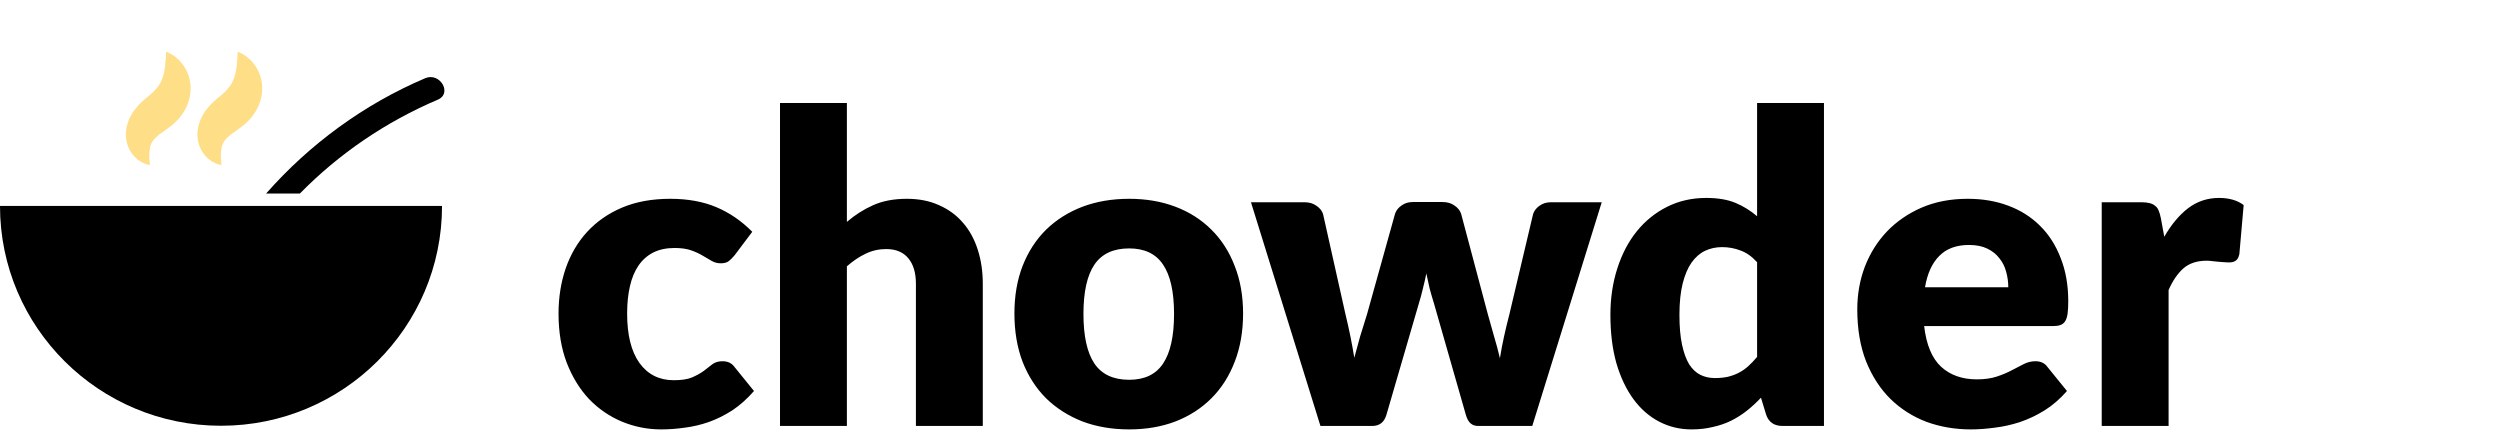
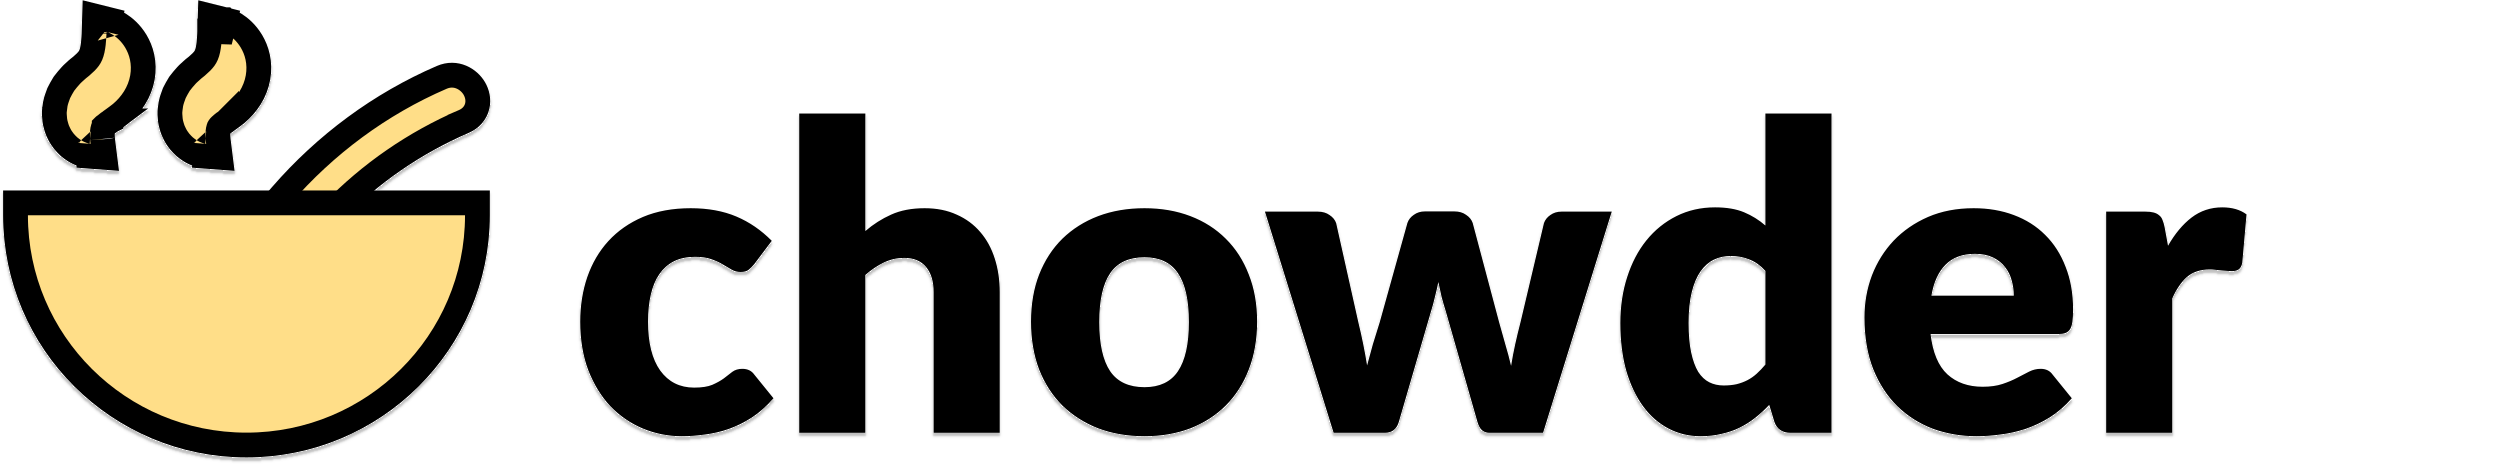
- <svg xmlns="http://www.w3.org/2000/svg" width="3187" height="548" viewBox="0 0 3187 548" fill="none">
-   <path d="M542.123 99.679C464.029 132.906 394.9 183.556 339.231 246.705H382.285C432.182 195.857 492.037 155.164 558.19 127.02C577.015 119.012 560.779 91.744 542.123 99.679Z" fill="black" />
-   <path d="M325.767 262.536H0C0 417.293 126.145 542.75 281.751 542.75C437.356 542.75 563.5 417.294 563.5 262.536H367.397H325.767Z" fill="black" />
-   <path d="M192.179 185.054C192.479 184.363 192.654 183.715 192.88 183.071C193.125 182.432 193.564 181.837 193.876 181.254C194.284 180.681 194.37 180.108 194.863 179.597C195.309 179.084 195.668 178.591 196.022 178.119C196.312 177.644 196.754 177.188 197.247 176.76C197.712 176.333 198.103 175.909 198.457 175.487C199.4 174.651 200.494 173.841 201.25 172.98C202.51 172.135 203.583 171.233 204.58 170.314C205.751 169.69 206.754 169.012 207.623 168.205C207.712 168.078 208.349 167.644 208.872 167.275L210.46 166.151C211.53 165.41 212.571 164.628 213.612 163.846L215.945 162.117L220.014 158.991C225.328 154.504 230.285 149.052 234.229 142.735C238.19 136.444 240.994 129.254 242.227 122.124C243.494 114.99 243.21 108.027 241.915 101.973C240.647 95.891 238.317 90.711 235.796 86.417C230.619 77.827 224.36 72.745 219.662 69.791C217.344 68.287 215.214 67.416 213.88 66.796C212.492 66.204 211.673 66 211.673 66C211.673 66 211.648 66.796 211.604 68.29C211.619 69.709 211.406 71.877 211.304 74.366C211.009 79.381 210.463 86.182 209.012 92.809C208.331 96.111 207.287 99.363 206.067 102.244C204.832 105.145 203.364 107.658 201.753 109.871C200.132 112.092 198.381 114.061 196.373 116.135C194.358 118.196 192.024 120.333 189.343 122.587L187.226 124.281L186.701 124.711L186.571 124.819L185.377 125.746L185.285 125.829L184.919 126.155L183.455 127.449C182.478 128.311 181.503 129.172 180.563 130.068L179.143 131.395C178.666 131.844 178.261 132.183 177.514 133.041C174.84 135.957 172.324 138.978 170.02 142.008C168.068 145.171 166.302 148.356 164.725 151.504C164.025 153.251 163.417 155.031 162.846 156.772C162.299 158.545 161.666 160.166 161.372 162.009C161.066 163.846 160.805 165.657 160.627 167.436C160.541 168.317 160.456 169.194 160.369 170.064C160.321 170.939 160.413 171.844 160.445 172.715C160.607 176.22 160.907 179.526 161.9 182.571C162.357 184.088 162.727 185.582 163.291 186.947C163.898 188.299 164.453 189.614 165.121 190.842C166.321 193.359 167.938 195.379 169.355 197.305C170.89 199.157 172.466 200.706 173.962 202.102C175.595 203.388 177.022 204.572 178.502 205.496C180.018 206.389 181.326 207.199 182.638 207.789C185.182 209.029 187.424 209.602 188.843 210.017C190.319 210.391 191.158 210.454 191.158 210.454C191.158 210.454 191.059 209.662 190.875 208.181C190.655 206.778 190.578 204.606 190.4 202.174C190.368 200.978 190.334 199.648 190.292 198.204C190.34 196.858 190.391 195.402 190.445 193.847C190.759 190.854 191.158 187.799 192.179 185.054Z" fill="#FFDE88" />
-   <path d="M283.438 185.054C283.737 184.363 283.913 183.715 284.138 183.071C284.386 182.432 284.823 181.837 285.134 181.254C285.543 180.681 285.628 180.108 286.121 179.597C286.567 179.084 286.925 178.591 287.279 178.119C287.569 177.644 288.011 177.188 288.505 176.76C288.97 176.333 289.362 175.909 289.716 175.487C290.656 174.651 291.752 173.841 292.508 172.98C293.768 172.135 294.841 171.233 295.837 170.314C297.009 169.69 298.013 169.012 298.881 168.205C298.97 168.078 299.606 167.644 300.128 167.275L301.717 166.151C302.787 165.41 303.828 164.628 304.868 163.846L307.203 162.117L311.271 158.991C316.584 154.504 321.541 149.052 325.485 142.735C329.446 136.444 332.252 129.254 333.483 122.124C334.752 114.99 334.467 108.027 333.17 101.973C331.904 95.891 329.574 90.711 327.052 86.417C321.876 77.827 315.618 72.745 310.921 69.791C308.602 68.287 306.474 67.416 305.138 66.796C303.75 66.204 302.933 66 302.933 66C302.933 66 302.907 66.796 302.862 68.29C302.879 69.709 302.666 71.877 302.564 74.366C302.267 79.381 301.722 86.182 300.272 92.809C299.591 96.111 298.547 99.363 297.327 102.244C296.091 105.145 294.624 107.658 293.014 109.871C291.392 112.092 289.643 114.061 287.633 116.135C285.617 118.196 283.284 120.333 280.604 122.587L278.487 124.281L277.961 124.711L277.831 124.819L276.638 125.746L276.546 125.829L276.18 126.155L274.715 127.449C273.738 128.311 272.764 129.172 271.825 130.068L270.405 131.395C269.927 131.844 269.523 132.183 268.775 133.041C266.101 135.957 263.585 138.978 261.281 142.008C259.329 145.171 257.562 148.356 255.986 151.504C255.286 153.251 254.677 155.031 254.108 156.772C253.561 158.545 252.927 160.166 252.634 162.009C252.328 163.846 252.068 165.657 251.889 167.436C251.803 168.317 251.717 169.194 251.631 170.064C251.583 170.939 251.676 171.844 251.707 172.715C251.869 176.22 252.169 179.526 253.161 182.571C253.62 184.088 253.99 185.582 254.552 186.947C255.16 188.299 255.715 189.614 256.382 190.842C257.586 193.359 259.2 195.379 260.617 197.305C262.151 199.157 263.728 200.706 265.224 202.102C266.857 203.388 268.284 204.572 269.764 205.496C271.28 206.389 272.588 207.199 273.9 207.789C276.443 209.029 278.684 209.602 280.105 210.017C281.582 210.391 282.42 210.454 282.42 210.454C282.42 210.454 282.321 209.662 282.137 208.181C281.917 206.778 281.84 204.606 281.662 202.174C281.631 200.978 281.596 199.648 281.554 198.204C281.602 196.858 281.653 195.402 281.707 193.847C282.018 190.854 282.413 187.799 283.438 185.054Z" fill="#FFDE88" />
-   <path d="M936.425 325.475C933.858 328.592 931.383 331.067 929 332.9C926.617 334.733 923.225 335.65 918.825 335.65C914.608 335.65 910.758 334.642 907.275 332.625C903.975 330.608 900.217 328.408 896 326.025C891.783 323.458 886.833 321.167 881.15 319.15C875.467 317.133 868.408 316.125 859.975 316.125C849.525 316.125 840.45 318.05 832.75 321.9C825.233 325.75 819 331.25 814.05 338.4C809.1 345.55 805.433 354.35 803.05 364.8C800.667 375.067 799.475 386.708 799.475 399.725C799.475 427.042 804.7 448.033 815.15 462.7C825.783 477.367 840.358 484.7 858.875 484.7C868.775 484.7 876.567 483.508 882.25 481.125C888.117 478.558 893.067 475.808 897.1 472.875C901.133 469.758 904.8 466.917 908.1 464.35C911.583 461.783 915.892 460.5 921.025 460.5C927.808 460.5 932.942 462.975 936.425 467.925L961.175 498.45C952.375 508.533 943.117 516.783 933.4 523.2C923.683 529.433 913.692 534.383 903.425 538.05C893.342 541.533 883.167 543.917 872.9 545.2C862.633 546.667 852.642 547.4 842.925 547.4C825.508 547.4 808.825 544.1 792.875 537.5C777.108 530.9 763.175 521.367 751.075 508.9C739.158 496.25 729.625 480.758 722.475 462.425C715.508 444.092 712.025 423.192 712.025 399.725C712.025 379.192 715.05 360.033 721.1 342.25C727.333 324.283 736.408 308.792 748.325 295.775C760.425 282.575 775.275 272.217 792.875 264.7C810.658 257.183 831.192 253.425 854.475 253.425C876.842 253.425 896.458 257 913.325 264.15C930.192 271.3 945.408 281.75 958.975 295.5L936.425 325.475ZM1079.61 282.85C1089.87 274.05 1100.96 266.992 1112.88 261.675C1124.98 256.175 1139.37 253.425 1156.06 253.425C1171.64 253.425 1185.39 256.175 1197.31 261.675C1209.41 266.992 1219.58 274.508 1227.83 284.225C1236.08 293.758 1242.31 305.217 1246.53 318.6C1250.75 331.8 1252.86 346.192 1252.86 361.775V543H1167.61V361.775C1167.61 347.842 1164.4 337.025 1157.98 329.325C1151.56 321.442 1142.12 317.5 1129.66 317.5C1120.31 317.5 1111.51 319.517 1103.26 323.55C1095.19 327.4 1087.31 332.717 1079.61 339.5V543H994.355V131.325H1079.61V282.85ZM1439.48 253.425C1461.11 253.425 1480.82 256.817 1498.6 263.6C1516.39 270.383 1531.6 280.1 1544.25 292.75C1557.09 305.4 1566.99 320.8 1573.95 338.95C1581.1 356.917 1584.68 377.175 1584.68 399.725C1584.68 422.458 1581.1 442.992 1573.95 461.325C1566.99 479.475 1557.09 494.967 1544.25 507.8C1531.6 520.45 1516.39 530.258 1498.6 537.225C1480.82 544.008 1461.11 547.4 1439.48 547.4C1417.66 547.4 1397.77 544.008 1379.8 537.225C1362.02 530.258 1346.62 520.45 1333.6 507.8C1320.77 494.967 1310.78 479.475 1303.63 461.325C1296.66 442.992 1293.18 422.458 1293.18 399.725C1293.18 377.175 1296.66 356.917 1303.63 338.95C1310.78 320.8 1320.77 305.4 1333.6 292.75C1346.62 280.1 1362.02 270.383 1379.8 263.6C1397.77 256.817 1417.66 253.425 1439.48 253.425ZM1439.48 484.15C1459.09 484.15 1473.49 477.275 1482.65 463.525C1492 449.592 1496.68 428.508 1496.68 400.275C1496.68 372.042 1492 351.05 1482.65 337.3C1473.49 323.55 1459.09 316.675 1439.48 316.675C1419.31 316.675 1404.55 323.55 1395.2 337.3C1385.85 351.05 1381.18 372.042 1381.18 400.275C1381.18 428.508 1385.85 449.592 1395.2 463.525C1404.55 477.275 1419.31 484.15 1439.48 484.15ZM2041.89 257.825L1953.34 543H1884.04C1880.37 543 1877.25 541.9 1874.69 539.7C1872.12 537.5 1870.1 533.833 1868.64 528.7L1827.94 386.525C1825.92 380.108 1824.09 373.783 1822.44 367.55C1820.97 361.317 1819.59 354.992 1818.31 348.575C1817.03 354.992 1815.56 361.408 1813.91 367.825C1812.44 374.242 1810.7 380.658 1808.69 387.075L1767.44 528.7C1764.69 538.233 1758.64 543 1749.29 543H1683.29L1594.74 257.825H1662.94C1668.99 257.825 1674.03 259.292 1678.06 262.225C1682.28 264.975 1685.12 268.458 1686.59 272.675L1715.19 400.55C1717.57 410.267 1719.68 419.708 1721.51 428.875C1723.34 437.858 1724.99 446.933 1726.46 456.1C1728.84 446.933 1731.32 437.858 1733.89 428.875C1736.64 419.708 1739.57 410.267 1742.69 400.55L1778.44 272.4C1779.9 268.183 1782.65 264.7 1786.69 261.95C1790.72 259.017 1795.49 257.55 1800.99 257.55H1838.94C1844.99 257.55 1850.03 259.017 1854.06 261.95C1858.28 264.7 1861.12 268.183 1862.59 272.4L1896.69 400.55C1899.44 410.267 1902.09 419.708 1904.66 428.875C1907.41 438.042 1909.89 447.3 1912.09 456.65C1913.55 447.483 1915.29 438.317 1917.31 429.15C1919.33 419.983 1921.62 410.45 1924.19 400.55L1954.44 272.675C1955.9 268.458 1958.65 264.975 1962.69 262.225C1966.72 259.292 1971.49 257.825 1976.99 257.825H2041.89ZM2239.94 334.275C2233.52 327.125 2226.55 322.175 2219.04 319.425C2211.52 316.492 2203.64 315.025 2195.39 315.025C2187.5 315.025 2180.26 316.583 2173.66 319.7C2167.06 322.817 2161.29 327.858 2156.34 334.825C2151.57 341.608 2147.81 350.5 2145.06 361.5C2142.31 372.5 2140.94 385.792 2140.94 401.375C2140.94 416.408 2142.04 429.058 2144.24 439.325C2146.44 449.592 2149.46 457.933 2153.31 464.35C2157.35 470.583 2162.11 475.075 2167.61 477.825C2173.11 480.575 2179.25 481.95 2186.04 481.95C2192.27 481.95 2197.86 481.4 2202.81 480.3C2207.95 479.017 2212.62 477.275 2216.84 475.075C2221.05 472.875 2225 470.125 2228.66 466.825C2232.51 463.342 2236.27 459.4 2239.94 455V334.275ZM2325.19 131.325V543H2272.39C2261.75 543 2254.79 538.233 2251.49 528.7L2244.89 506.975C2239.2 513.025 2233.25 518.525 2227.01 523.475C2220.78 528.425 2214 532.733 2206.66 536.4C2199.51 539.883 2191.72 542.542 2183.29 544.375C2175.04 546.392 2166.05 547.4 2156.34 547.4C2141.49 547.4 2127.74 544.1 2115.09 537.5C2102.44 530.9 2091.53 521.367 2082.36 508.9C2073.2 496.433 2065.95 481.217 2060.64 463.25C2055.5 445.1 2052.94 424.475 2052.94 401.375C2052.94 380.108 2055.87 360.4 2061.74 342.25C2067.6 323.917 2075.85 308.15 2086.49 294.95C2097.3 281.567 2110.23 271.117 2125.26 263.6C2140.3 256.083 2156.89 252.325 2175.04 252.325C2189.89 252.325 2202.35 254.433 2212.44 258.65C2222.52 262.867 2231.69 268.55 2239.94 275.7V131.325H2325.19ZM2560.16 366.175C2560.16 359.392 2559.24 352.792 2557.41 346.375C2555.76 339.958 2552.92 334.275 2548.88 329.325C2545.03 324.192 2539.9 320.067 2533.48 316.95C2527.07 313.833 2519.27 312.275 2510.11 312.275C2493.97 312.275 2481.32 316.95 2472.16 326.3C2462.99 335.467 2456.94 348.758 2454.01 366.175H2560.16ZM2452.91 415.675C2455.66 439.508 2462.9 456.833 2474.63 467.65C2486.37 478.283 2501.49 483.6 2520.01 483.6C2529.91 483.6 2538.43 482.408 2545.58 480.025C2552.73 477.642 2559.06 474.983 2564.56 472.05C2570.24 469.117 2575.37 466.458 2579.96 464.075C2584.72 461.692 2589.67 460.5 2594.81 460.5C2601.59 460.5 2606.72 462.975 2610.21 467.925L2634.96 498.45C2626.16 508.533 2616.62 516.783 2606.36 523.2C2596.27 529.433 2585.82 534.383 2575.01 538.05C2564.37 541.533 2553.65 543.917 2542.83 545.2C2532.2 546.667 2522.02 547.4 2512.31 547.4C2492.32 547.4 2473.53 544.192 2455.93 537.775C2438.52 531.175 2423.21 521.458 2410.01 508.625C2396.99 495.792 2386.63 479.842 2378.93 460.775C2371.42 441.708 2367.66 419.525 2367.66 394.225C2367.66 375.158 2370.87 357.1 2377.28 340.05C2383.88 323 2393.23 308.058 2405.33 295.225C2417.62 282.392 2432.37 272.217 2449.61 264.7C2467.02 257.183 2486.64 253.425 2508.46 253.425C2527.34 253.425 2544.57 256.358 2560.16 262.225C2575.92 268.092 2589.4 276.617 2600.58 287.8C2611.95 298.983 2620.75 312.733 2626.98 329.05C2633.4 345.183 2636.61 363.517 2636.61 384.05C2636.61 390.467 2636.33 395.692 2635.78 399.725C2635.23 403.758 2634.22 406.967 2632.76 409.35C2631.29 411.733 2629.27 413.383 2626.71 414.3C2624.32 415.217 2621.21 415.675 2617.36 415.675H2452.91ZM2759.02 301.825C2767.82 286.425 2777.9 274.325 2789.27 265.525C2800.82 256.725 2814.02 252.325 2828.87 252.325C2841.7 252.325 2852.15 255.35 2860.22 261.4L2854.72 324.1C2853.8 328.133 2852.24 330.883 2850.04 332.35C2848.03 333.817 2845.18 334.55 2841.52 334.55C2840.05 334.55 2838.13 334.458 2835.74 334.275C2833.36 334.092 2830.88 333.908 2828.32 333.725C2825.75 333.358 2823.09 333.083 2820.34 332.9C2817.78 332.533 2815.39 332.35 2813.19 332.35C2800.73 332.35 2790.73 335.65 2783.22 342.25C2775.88 348.85 2769.65 358.017 2764.52 369.75V543H2679.27V257.825H2729.87C2734.08 257.825 2737.57 258.192 2740.32 258.925C2743.25 259.658 2745.63 260.85 2747.47 262.5C2749.48 263.967 2750.95 265.983 2751.87 268.55C2752.97 271.117 2753.88 274.233 2754.62 277.9L2759.02 301.825Z" fill="black" />
+ <svg xmlns="http://www.w3.org/2000/svg" width="3223" height="598" viewBox="0 0 3223 598" fill="none">
+   <g filter="url(#filter0_d_2_26)">
+     <path d="M598.05 156.569C606.908 152.748 613.193 145.69 615.274 136.681C617.209 128.306 615.07 120.226 611.494 114.095C604.515 102.131 587.971 91.767 569.474 99.746L569.472 99.746C489.901 134.078 419.542 186.377 362.925 251.503L339.89 278H375H417.613H424.395L429.111 273.126C477.017 223.621 534.5 183.986 598.05 156.569ZM598.05 156.569L591.715 141.884L598.05 156.569Z" fill="#FFDE88" stroke="black" stroke-width="32" />
+     <path d="M36 261.536H20V277.536C20 441.211 153.391 573.75 317.751 573.75C482.11 573.75 615.5 441.212 615.5 277.536V261.536H599.5H403.397H361.767H36Z" fill="#FFDE88" stroke="black" stroke-width="32" />
+     <path d="M175.144 53.158C168.44 42.033 160.23 35.29 153.914 31.304C150.844 29.325 147.775 27.959 146.633 27.451C146.476 27.381 146.355 27.327 146.276 27.29L146.04 27.18L145.801 27.078C144.672 26.597 143.7 26.241 142.92 25.983C142.53 25.855 142.187 25.75 141.896 25.666C141.751 25.624 141.618 25.588 141.499 25.556C141.44 25.54 141.384 25.525 141.331 25.511L141.254 25.492L141.218 25.483L141.2 25.478L141.192 25.476L141.187 25.475C141.185 25.474 141.183 25.474 137.318 41L141.183 25.474L121.947 20.685L121.326 40.498L121.326 40.498L121.326 40.498L121.326 40.499L121.326 40.501L121.325 40.509L121.324 40.538L121.321 40.651L121.307 41.094C121.295 41.483 121.278 42.06 121.255 42.811L121.245 43.138L121.249 43.449C121.249 43.449 121.248 43.547 121.238 43.786C121.225 44.073 121.204 44.433 121.173 44.933C121.165 45.073 121.155 45.223 121.145 45.383C121.09 46.242 121.019 47.373 120.968 48.558C120.684 53.34 120.191 59.07 119.027 64.385L119.006 64.48L118.987 64.575C118.53 66.788 117.813 69.03 116.984 70.99C116.246 72.721 115.391 74.176 114.467 75.448C113.447 76.843 112.252 78.217 110.551 79.976C109.014 81.546 107.134 83.28 104.836 85.218L102.875 86.787L102.802 86.845L102.73 86.904L102.21 87.331L101.205 88.111L100.77 88.45L100.358 88.817L100.292 88.877L100.266 88.9L99.945 89.186L98.514 90.451L98.5 90.463L98.458 90.5C97.54 91.31 96.385 92.33 95.229 93.428L93.866 94.702L93.846 94.72L93.827 94.739C93.789 94.774 93.771 94.791 93.731 94.828C93.697 94.86 93.646 94.906 93.552 94.993C93.395 95.139 93.164 95.355 92.897 95.616C92.369 96.131 91.831 96.694 91.241 97.363C88.276 100.606 85.488 103.957 82.93 107.321L82.457 107.942L82.048 108.606C79.843 112.18 77.847 115.778 76.063 119.339L75.765 119.935L75.517 120.553C74.625 122.781 73.891 124.945 73.285 126.794L73.243 126.923L73.203 127.052C73.189 127.098 73.157 127.191 73.112 127.325C72.78 128.309 71.701 131.504 71.227 134.423C70.888 136.458 70.573 138.621 70.351 140.845L70.349 140.86L70.348 140.875C70.322 141.144 70.296 141.409 70.27 141.671C70.21 142.285 70.151 142.883 70.092 143.484L70.057 143.837L70.037 144.19C69.969 145.434 70.009 146.509 70.039 147.144C70.068 147.754 70.078 147.892 70.085 147.98C70.09 148.05 70.092 148.089 70.1 148.307L70.103 148.381L70.107 148.456C70.276 152.117 70.619 157.15 72.254 162.287C72.272 162.349 72.294 162.43 72.322 162.528C72.594 163.488 73.318 166.049 74.147 168.057L74.24 168.282L74.34 168.504C74.401 168.638 74.474 168.803 74.557 168.993C74.986 169.963 75.703 171.585 76.51 173.113C78.27 176.684 80.553 179.714 81.698 181.234C81.861 181.45 82.001 181.636 82.113 181.788L82.385 182.158L82.679 182.513C84.845 185.127 86.985 187.208 88.691 188.801L89.181 189.258L89.708 189.672C89.868 189.798 90.054 189.947 90.264 190.114C91.515 191.113 93.583 192.763 95.675 194.069L95.849 194.177L96.026 194.281C96.157 194.359 96.313 194.452 96.49 194.557C97.598 195.219 99.523 196.369 101.475 197.269C105.012 198.969 108.271 199.887 109.612 200.265C109.767 200.308 109.896 200.345 109.997 200.374L110.278 200.457L110.563 200.529C111.791 200.839 112.845 201.044 113.694 201.178C114.118 201.246 114.492 201.296 114.811 201.332C114.97 201.351 115.116 201.366 115.248 201.379C115.314 201.385 115.377 201.391 115.435 201.396L115.521 201.403L115.562 201.406L115.582 201.407L115.592 201.408L115.597 201.408C115.599 201.409 115.601 201.409 116.802 185.454L115.601 201.409L135.102 202.876L132.679 183.471L132.679 183.471L132.679 183.469L132.678 183.463L132.674 183.436L132.661 183.327L132.607 182.895C132.559 182.513 132.489 181.947 132.397 181.207L132.366 180.957L132.327 180.707C132.329 180.724 132.329 180.721 132.326 180.692C132.317 180.603 132.282 180.264 132.23 179.487C132.206 179.137 132.184 178.779 132.158 178.361C132.15 178.227 132.141 178.086 132.132 177.938C132.102 177.464 132.068 176.94 132.029 176.387C132.024 176.198 132.019 176.004 132.014 175.806C131.993 175.015 131.97 174.16 131.945 173.26C131.981 172.226 132.02 171.132 132.06 169.983C132.324 167.591 132.549 166.45 132.759 165.806C132.964 165.298 133.128 164.844 133.254 164.479C133.41 164.226 133.548 163.988 133.67 163.769C133.865 163.52 134.034 163.297 134.169 163.118C134.585 162.718 134.967 162.327 135.318 161.95C135.501 161.797 135.739 161.598 135.955 161.413C136.269 161.145 136.736 160.743 137.275 160.233C138.14 159.594 138.925 158.96 139.636 158.352C140.918 157.561 142.226 156.628 143.507 155.512C143.587 155.456 143.676 155.394 143.755 155.338L143.755 155.337L145.285 154.256C146.599 153.343 147.835 152.414 148.814 151.678L148.827 151.667L151.115 149.973L151.227 149.89L151.337 149.805L155.406 146.679L155.699 146.454L155.981 146.216C162.396 140.799 168.501 134.122 173.43 126.234C178.442 118.265 182.026 109.139 183.631 99.886C185.267 90.65 184.911 81.627 183.214 73.667C181.512 65.526 178.417 58.731 175.238 53.317L175.192 53.237L175.144 53.158ZM134.405 162.328C134.409 162.321 134.407 162.324 134.403 162.332L134.405 162.328ZM143.11 155.792C143.089 155.807 143.086 155.809 143.104 155.797C143.105 155.795 143.108 155.794 143.11 155.792Z" fill="#FFDE88" stroke="black" stroke-width="32" />
+     <path d="M286.316 41L270.324 40.477L270.324 40.477L270.324 40.477L270.324 40.478L270.324 40.48L270.324 40.489L270.323 40.519L270.319 40.635L270.305 41.083C270.293 41.476 270.275 42.056 270.252 42.811L270.242 43.144L270.246 43.459C270.246 43.459 270.245 43.556 270.235 43.791C270.222 44.077 270.202 44.435 270.171 44.935C270.162 45.077 270.152 45.229 270.142 45.391C270.088 46.248 270.017 47.376 269.966 48.556C269.68 53.34 269.188 59.071 268.024 64.388L268.003 64.483L267.984 64.579C267.529 66.785 266.813 69.025 265.983 70.99C265.242 72.724 264.389 74.178 263.468 75.445C262.443 76.847 261.247 78.222 259.553 79.972C258.011 81.546 256.13 83.282 253.834 85.219L251.874 86.787L251.801 86.845L251.729 86.904L251.209 87.331L250.204 88.111L249.732 88.478L249.289 88.879L249.244 88.919L248.947 89.184L247.512 90.451L247.503 90.46L247.455 90.502C246.539 91.31 245.382 92.331 244.226 93.431L242.866 94.702L242.846 94.721L242.827 94.739C242.789 94.774 242.771 94.791 242.73 94.828C242.696 94.86 242.645 94.907 242.553 94.993C242.396 95.138 242.166 95.353 241.9 95.613C241.372 96.128 240.834 96.69 240.243 97.36C237.277 100.603 234.488 103.956 231.928 107.321L231.456 107.942L231.047 108.606C228.842 112.18 226.845 115.778 225.062 119.339L224.764 119.935L224.516 120.553C223.623 122.782 222.889 124.946 222.282 126.802L222.241 126.927L222.203 127.052C222.189 127.098 222.157 127.191 222.112 127.325C221.78 128.309 220.701 131.504 220.227 134.423C219.887 136.466 219.574 138.623 219.352 140.836L219.35 140.855L219.348 140.875C219.321 141.145 219.295 141.41 219.27 141.673C219.21 142.286 219.151 142.884 219.092 143.484L219.057 143.837L219.037 144.19C218.969 145.439 219.01 146.518 219.04 147.149C219.067 147.734 219.078 147.884 219.085 147.978C219.09 148.053 219.093 148.093 219.1 148.288L219.103 148.372L219.107 148.456C219.276 152.118 219.619 157.154 221.255 162.293C221.273 162.354 221.296 162.435 221.324 162.533C221.594 163.487 222.32 166.051 223.143 168.047L223.238 168.277L223.34 168.504C223.401 168.638 223.473 168.803 223.557 168.993C223.987 169.964 224.705 171.589 225.513 173.12C227.273 176.685 229.548 179.706 230.697 181.233C230.86 181.448 231 181.634 231.113 181.788L231.385 182.158L231.679 182.513C233.845 185.127 235.985 187.208 237.691 188.801L238.181 189.258L238.708 189.672C238.868 189.798 239.054 189.947 239.264 190.114C240.515 191.113 242.583 192.763 244.675 194.069L244.849 194.177L245.026 194.281C245.157 194.359 245.313 194.452 245.49 194.557C246.598 195.219 248.523 196.369 250.475 197.269C254.013 198.97 257.271 199.887 258.615 200.266C258.77 200.309 258.899 200.346 259 200.375L259.281 200.457L259.565 200.529C260.793 200.84 261.845 201.044 262.693 201.178C263.117 201.246 263.491 201.295 263.809 201.332C263.969 201.351 264.115 201.366 264.247 201.378C264.278 201.381 264.309 201.384 264.339 201.387C264.371 201.39 264.403 201.393 264.434 201.395L264.519 201.402L264.56 201.406L264.58 201.407L264.59 201.408L264.595 201.408C264.597 201.409 264.6 201.409 265.802 185.454L264.6 201.409L284.102 202.878L281.679 183.471L281.679 183.471L281.678 183.469L281.678 183.463L281.674 183.436L281.661 183.327L281.607 182.895C281.559 182.513 281.489 181.947 281.397 181.207L281.366 180.957L281.327 180.707C281.329 180.724 281.329 180.721 281.326 180.692C281.317 180.603 281.282 180.264 281.23 179.487C281.206 179.137 281.184 178.778 281.158 178.361C281.15 178.227 281.141 178.086 281.131 177.938C281.102 177.466 281.068 176.943 281.03 176.393C281.004 175.431 280.976 174.382 280.945 173.259C280.981 172.223 281.02 171.126 281.06 169.974C281.323 167.571 281.547 166.442 281.753 165.813C281.959 165.301 282.124 164.844 282.251 164.477C282.407 164.224 282.545 163.986 282.667 163.768C282.861 163.519 283.03 163.297 283.164 163.118C283.58 162.719 283.963 162.327 284.317 161.948C284.499 161.795 284.736 161.596 284.949 161.415C285.262 161.148 285.73 160.745 286.269 160.235C287.135 159.595 287.92 158.961 288.632 158.352C289.914 157.561 291.224 156.628 292.507 155.509C292.571 155.464 292.651 155.408 292.75 155.338L292.75 155.338L294.276 154.258C295.582 153.352 296.809 152.429 297.777 151.701L297.82 151.669L300.108 149.975L300.222 149.89L300.334 149.804L304.402 146.678L304.694 146.453L304.976 146.216C311.392 140.798 317.495 134.122 322.424 126.234C327.434 118.269 331.021 109.143 332.625 99.887C334.263 90.649 333.906 81.626 332.207 73.667C330.506 65.525 327.411 58.73 324.231 53.315L324.185 53.237L324.139 53.16C317.434 42.033 309.225 35.29 302.912 31.304C299.839 29.324 296.775 27.96 295.625 27.448C295.466 27.378 295.344 27.324 295.263 27.286L295.032 27.178L294.796 27.078C293.671 26.598 292.701 26.243 291.923 25.986C291.534 25.857 291.192 25.752 290.902 25.669C290.757 25.627 290.625 25.59 290.506 25.558C290.446 25.542 290.39 25.527 290.338 25.514L290.261 25.494L290.225 25.485L290.207 25.481L290.199 25.478L290.194 25.477C290.192 25.477 290.19 25.476 286.316 41ZM286.316 41L270.324 40.477L270.972 20.68L290.19 25.476L286.316 41ZM292.116 155.784C292.095 155.8 292.092 155.802 292.109 155.789C292.112 155.788 292.114 155.786 292.116 155.784Z" fill="#FFDE88" stroke="black" stroke-width="32" />
+     <path d="M972.425 340.475C969.858 343.592 967.383 346.067 965 347.9C962.617 349.733 959.225 350.65 954.825 350.65C950.608 350.65 946.758 349.642 943.275 347.625C939.975 345.608 936.217 343.408 932 341.025C927.783 338.458 922.833 336.167 917.15 334.15C911.467 332.133 904.408 331.125 895.975 331.125C885.525 331.125 876.45 333.05 868.75 336.9C861.233 340.75 855 346.25 850.05 353.4C845.1 360.55 841.433 369.35 839.05 379.8C836.667 390.067 835.475 401.708 835.475 414.725C835.475 442.042 840.7 463.033 851.15 477.7C861.783 492.367 876.358 499.7 894.875 499.7C904.775 499.7 912.567 498.508 918.25 496.125C924.117 493.558 929.067 490.808 933.1 487.875C937.133 484.758 940.8 481.917 944.1 479.35C947.583 476.783 951.892 475.5 957.025 475.5C963.808 475.5 968.942 477.975 972.425 482.925L997.175 513.45C988.375 523.533 979.117 531.783 969.4 538.2C959.683 544.433 949.692 549.383 939.425 553.05C929.342 556.533 919.167 558.917 908.9 560.2C898.633 561.667 888.642 562.4 878.925 562.4C861.508 562.4 844.825 559.1 828.875 552.5C813.108 545.9 799.175 536.367 787.075 523.9C775.158 511.25 765.625 495.758 758.475 477.425C751.508 459.092 748.025 438.192 748.025 414.725C748.025 394.192 751.05 375.033 757.1 357.25C763.333 339.283 772.408 323.792 784.325 310.775C796.425 297.575 811.275 287.217 828.875 279.7C846.658 272.183 867.192 268.425 890.475 268.425C912.842 268.425 932.458 272 949.325 279.15C966.192 286.3 981.408 296.75 994.975 310.5L972.425 340.475ZM1115.61 297.85C1125.87 289.05 1136.96 281.992 1148.88 276.675C1160.98 271.175 1175.37 268.425 1192.06 268.425C1207.64 268.425 1221.39 271.175 1233.31 276.675C1245.41 281.992 1255.58 289.508 1263.83 299.225C1272.08 308.758 1278.31 320.217 1282.53 333.6C1286.75 346.8 1288.86 361.192 1288.86 376.775V558H1203.61V376.775C1203.61 362.842 1200.4 352.025 1193.98 344.325C1187.56 336.442 1178.12 332.5 1165.66 332.5C1156.31 332.5 1147.51 334.517 1139.26 338.55C1131.19 342.4 1123.31 347.717 1115.61 354.5V558H1030.36V146.325H1115.61V297.85ZM1475.48 268.425C1497.11 268.425 1516.82 271.817 1534.6 278.6C1552.39 285.383 1567.6 295.1 1580.25 307.75C1593.09 320.4 1602.99 335.8 1609.95 353.95C1617.1 371.917 1620.68 392.175 1620.68 414.725C1620.68 437.458 1617.1 457.992 1609.95 476.325C1602.99 494.475 1593.09 509.967 1580.25 522.8C1567.6 535.45 1552.39 545.258 1534.6 552.225C1516.82 559.008 1497.11 562.4 1475.48 562.4C1453.66 562.4 1433.77 559.008 1415.8 552.225C1398.02 545.258 1382.62 535.45 1369.6 522.8C1356.77 509.967 1346.78 494.475 1339.63 476.325C1332.66 457.992 1329.18 437.458 1329.18 414.725C1329.18 392.175 1332.66 371.917 1339.63 353.95C1346.78 335.8 1356.77 320.4 1369.6 307.75C1382.62 295.1 1398.02 285.383 1415.8 278.6C1433.77 271.817 1453.66 268.425 1475.48 268.425ZM1475.48 499.15C1495.09 499.15 1509.49 492.275 1518.65 478.525C1528 464.592 1532.68 443.508 1532.68 415.275C1532.68 387.042 1528 366.05 1518.65 352.3C1509.49 338.55 1495.09 331.675 1475.48 331.675C1455.31 331.675 1440.55 338.55 1431.2 352.3C1421.85 366.05 1417.18 387.042 1417.18 415.275C1417.18 443.508 1421.85 464.592 1431.2 478.525C1440.55 492.275 1455.31 499.15 1475.48 499.15ZM2077.89 272.825L1989.34 558H1920.04C1916.37 558 1913.25 556.9 1910.69 554.7C1908.12 552.5 1906.1 548.833 1904.64 543.7L1863.94 401.525C1861.92 395.108 1860.09 388.783 1858.44 382.55C1856.97 376.317 1855.59 369.992 1854.31 363.575C1853.03 369.992 1851.56 376.408 1849.91 382.825C1848.44 389.242 1846.7 395.658 1844.69 402.075L1803.44 543.7C1800.69 553.233 1794.64 558 1785.29 558H1719.29L1630.74 272.825H1698.94C1704.99 272.825 1710.03 274.292 1714.06 277.225C1718.28 279.975 1721.12 283.458 1722.59 287.675L1751.19 415.55C1753.57 425.267 1755.68 434.708 1757.51 443.875C1759.34 452.858 1760.99 461.933 1762.46 471.1C1764.84 461.933 1767.32 452.858 1769.89 443.875C1772.64 434.708 1775.57 425.267 1778.69 415.55L1814.44 287.4C1815.9 283.183 1818.65 279.7 1822.69 276.95C1826.72 274.017 1831.49 272.55 1836.99 272.55H1874.94C1880.99 272.55 1886.03 274.017 1890.06 276.95C1894.28 279.7 1897.12 283.183 1898.59 287.4L1932.69 415.55C1935.44 425.267 1938.09 434.708 1940.66 443.875C1943.41 453.042 1945.89 462.3 1948.09 471.65C1949.55 462.483 1951.29 453.317 1953.31 444.15C1955.33 434.983 1957.62 425.45 1960.19 415.55L1990.44 287.675C1991.9 283.458 1994.65 279.975 1998.69 277.225C2002.72 274.292 2007.49 272.825 2012.99 272.825H2077.89ZM2275.94 349.275C2269.52 342.125 2262.55 337.175 2255.04 334.425C2247.52 331.492 2239.64 330.025 2231.39 330.025C2223.5 330.025 2216.26 331.583 2209.66 334.7C2203.06 337.817 2197.29 342.858 2192.34 349.825C2187.57 356.608 2183.81 365.5 2181.06 376.5C2178.31 387.5 2176.94 400.792 2176.94 416.375C2176.94 431.408 2178.04 444.058 2180.24 454.325C2182.44 464.592 2185.46 472.933 2189.31 479.35C2193.35 485.583 2198.11 490.075 2203.61 492.825C2209.11 495.575 2215.25 496.95 2222.04 496.95C2228.27 496.95 2233.86 496.4 2238.81 495.3C2243.95 494.017 2248.62 492.275 2252.84 490.075C2257.05 487.875 2261 485.125 2264.66 481.825C2268.51 478.342 2272.27 474.4 2275.94 470V349.275ZM2361.19 146.325V558H2308.39C2297.75 558 2290.79 553.233 2287.49 543.7L2280.89 521.975C2275.2 528.025 2269.25 533.525 2263.01 538.475C2256.78 543.425 2250 547.733 2242.66 551.4C2235.51 554.883 2227.72 557.542 2219.29 559.375C2211.04 561.392 2202.05 562.4 2192.34 562.4C2177.49 562.4 2163.74 559.1 2151.09 552.5C2138.44 545.9 2127.53 536.367 2118.36 523.9C2109.2 511.433 2101.95 496.217 2096.64 478.25C2091.5 460.1 2088.94 439.475 2088.94 416.375C2088.94 395.108 2091.87 375.4 2097.74 357.25C2103.6 338.917 2111.85 323.15 2122.49 309.95C2133.3 296.567 2146.23 286.117 2161.26 278.6C2176.3 271.083 2192.89 267.325 2211.04 267.325C2225.89 267.325 2238.35 269.433 2248.44 273.65C2258.52 277.867 2267.69 283.55 2275.94 290.7V146.325H2361.19ZM2596.16 381.175C2596.16 374.392 2595.24 367.792 2593.41 361.375C2591.76 354.958 2588.92 349.275 2584.88 344.325C2581.03 339.192 2575.9 335.067 2569.48 331.95C2563.07 328.833 2555.27 327.275 2546.11 327.275C2529.97 327.275 2517.32 331.95 2508.16 341.3C2498.99 350.467 2492.94 363.758 2490.01 381.175H2596.16ZM2488.91 430.675C2491.66 454.508 2498.9 471.833 2510.63 482.65C2522.37 493.283 2537.49 498.6 2556.01 498.6C2565.91 498.6 2574.43 497.408 2581.58 495.025C2588.73 492.642 2595.06 489.983 2600.56 487.05C2606.24 484.117 2611.37 481.458 2615.96 479.075C2620.72 476.692 2625.67 475.5 2630.81 475.5C2637.59 475.5 2642.72 477.975 2646.21 482.925L2670.96 513.45C2662.16 523.533 2652.62 531.783 2642.36 538.2C2632.27 544.433 2621.82 549.383 2611.01 553.05C2600.37 556.533 2589.65 558.917 2578.83 560.2C2568.2 561.667 2558.02 562.4 2548.31 562.4C2528.32 562.4 2509.53 559.192 2491.93 552.775C2474.52 546.175 2459.21 536.458 2446.01 523.625C2432.99 510.792 2422.63 494.842 2414.93 475.775C2407.42 456.708 2403.66 434.525 2403.66 409.225C2403.66 390.158 2406.87 372.1 2413.28 355.05C2419.88 338 2429.23 323.058 2441.33 310.225C2453.62 297.392 2468.37 287.217 2485.61 279.7C2503.02 272.183 2522.64 268.425 2544.46 268.425C2563.34 268.425 2580.57 271.358 2596.16 277.225C2611.92 283.092 2625.4 291.617 2636.58 302.8C2647.95 313.983 2656.75 327.733 2662.98 344.05C2669.4 360.183 2672.61 378.517 2672.61 399.05C2672.61 405.467 2672.33 410.692 2671.78 414.725C2671.23 418.758 2670.22 421.967 2668.76 424.35C2667.29 426.733 2665.27 428.383 2662.71 429.3C2660.32 430.217 2657.21 430.675 2653.36 430.675H2488.91ZM2795.02 316.825C2803.82 301.425 2813.9 289.325 2825.27 280.525C2836.82 271.725 2850.02 267.325 2864.87 267.325C2877.7 267.325 2888.15 270.35 2896.22 276.4L2890.72 339.1C2889.8 343.133 2888.24 345.883 2886.04 347.35C2884.03 348.817 2881.18 349.55 2877.52 349.55C2876.05 349.55 2874.13 349.458 2871.74 349.275C2869.36 349.092 2866.88 348.908 2864.32 348.725C2861.75 348.358 2859.09 348.083 2856.34 347.9C2853.78 347.533 2851.39 347.35 2849.19 347.35C2836.73 347.35 2826.73 350.65 2819.22 357.25C2811.88 363.85 2805.65 373.017 2800.52 384.75V558H2715.27V272.825H2765.87C2770.08 272.825 2773.57 273.192 2776.32 273.925C2779.25 274.658 2781.63 275.85 2783.47 277.5C2785.48 278.967 2786.95 280.983 2787.87 283.55C2788.97 286.117 2789.88 289.233 2790.62 292.9L2795.02 316.825Z" fill="black" />
+   </g>
+   <defs>
+     <filter id="filter0_d_2_26" x="0" y="0.359" width="2900.22" height="597.391" filterUnits="userSpaceOnUse" color-interpolation-filters="sRGB">
+       <feFlood flood-opacity="0" result="BackgroundImageFix" />
+       <feColorMatrix in="SourceAlpha" type="matrix" values="0 0 0 0 0 0 0 0 0 0 0 0 0 0 0 0 0 0 127 0" result="hardAlpha" />
+       <feOffset dy="4" />
+       <feGaussianBlur stdDeviation="2" />
+       <feComposite in2="hardAlpha" operator="out" />
+       <feColorMatrix type="matrix" values="0 0 0 0 0 0 0 0 0 0 0 0 0 0 0 0 0 0 0.25 0" />
+       <feBlend mode="normal" in2="BackgroundImageFix" result="effect1_dropShadow_2_26" />
+       <feBlend mode="normal" in="SourceGraphic" in2="effect1_dropShadow_2_26" result="shape" />
+     </filter>
+   </defs>
</svg>
